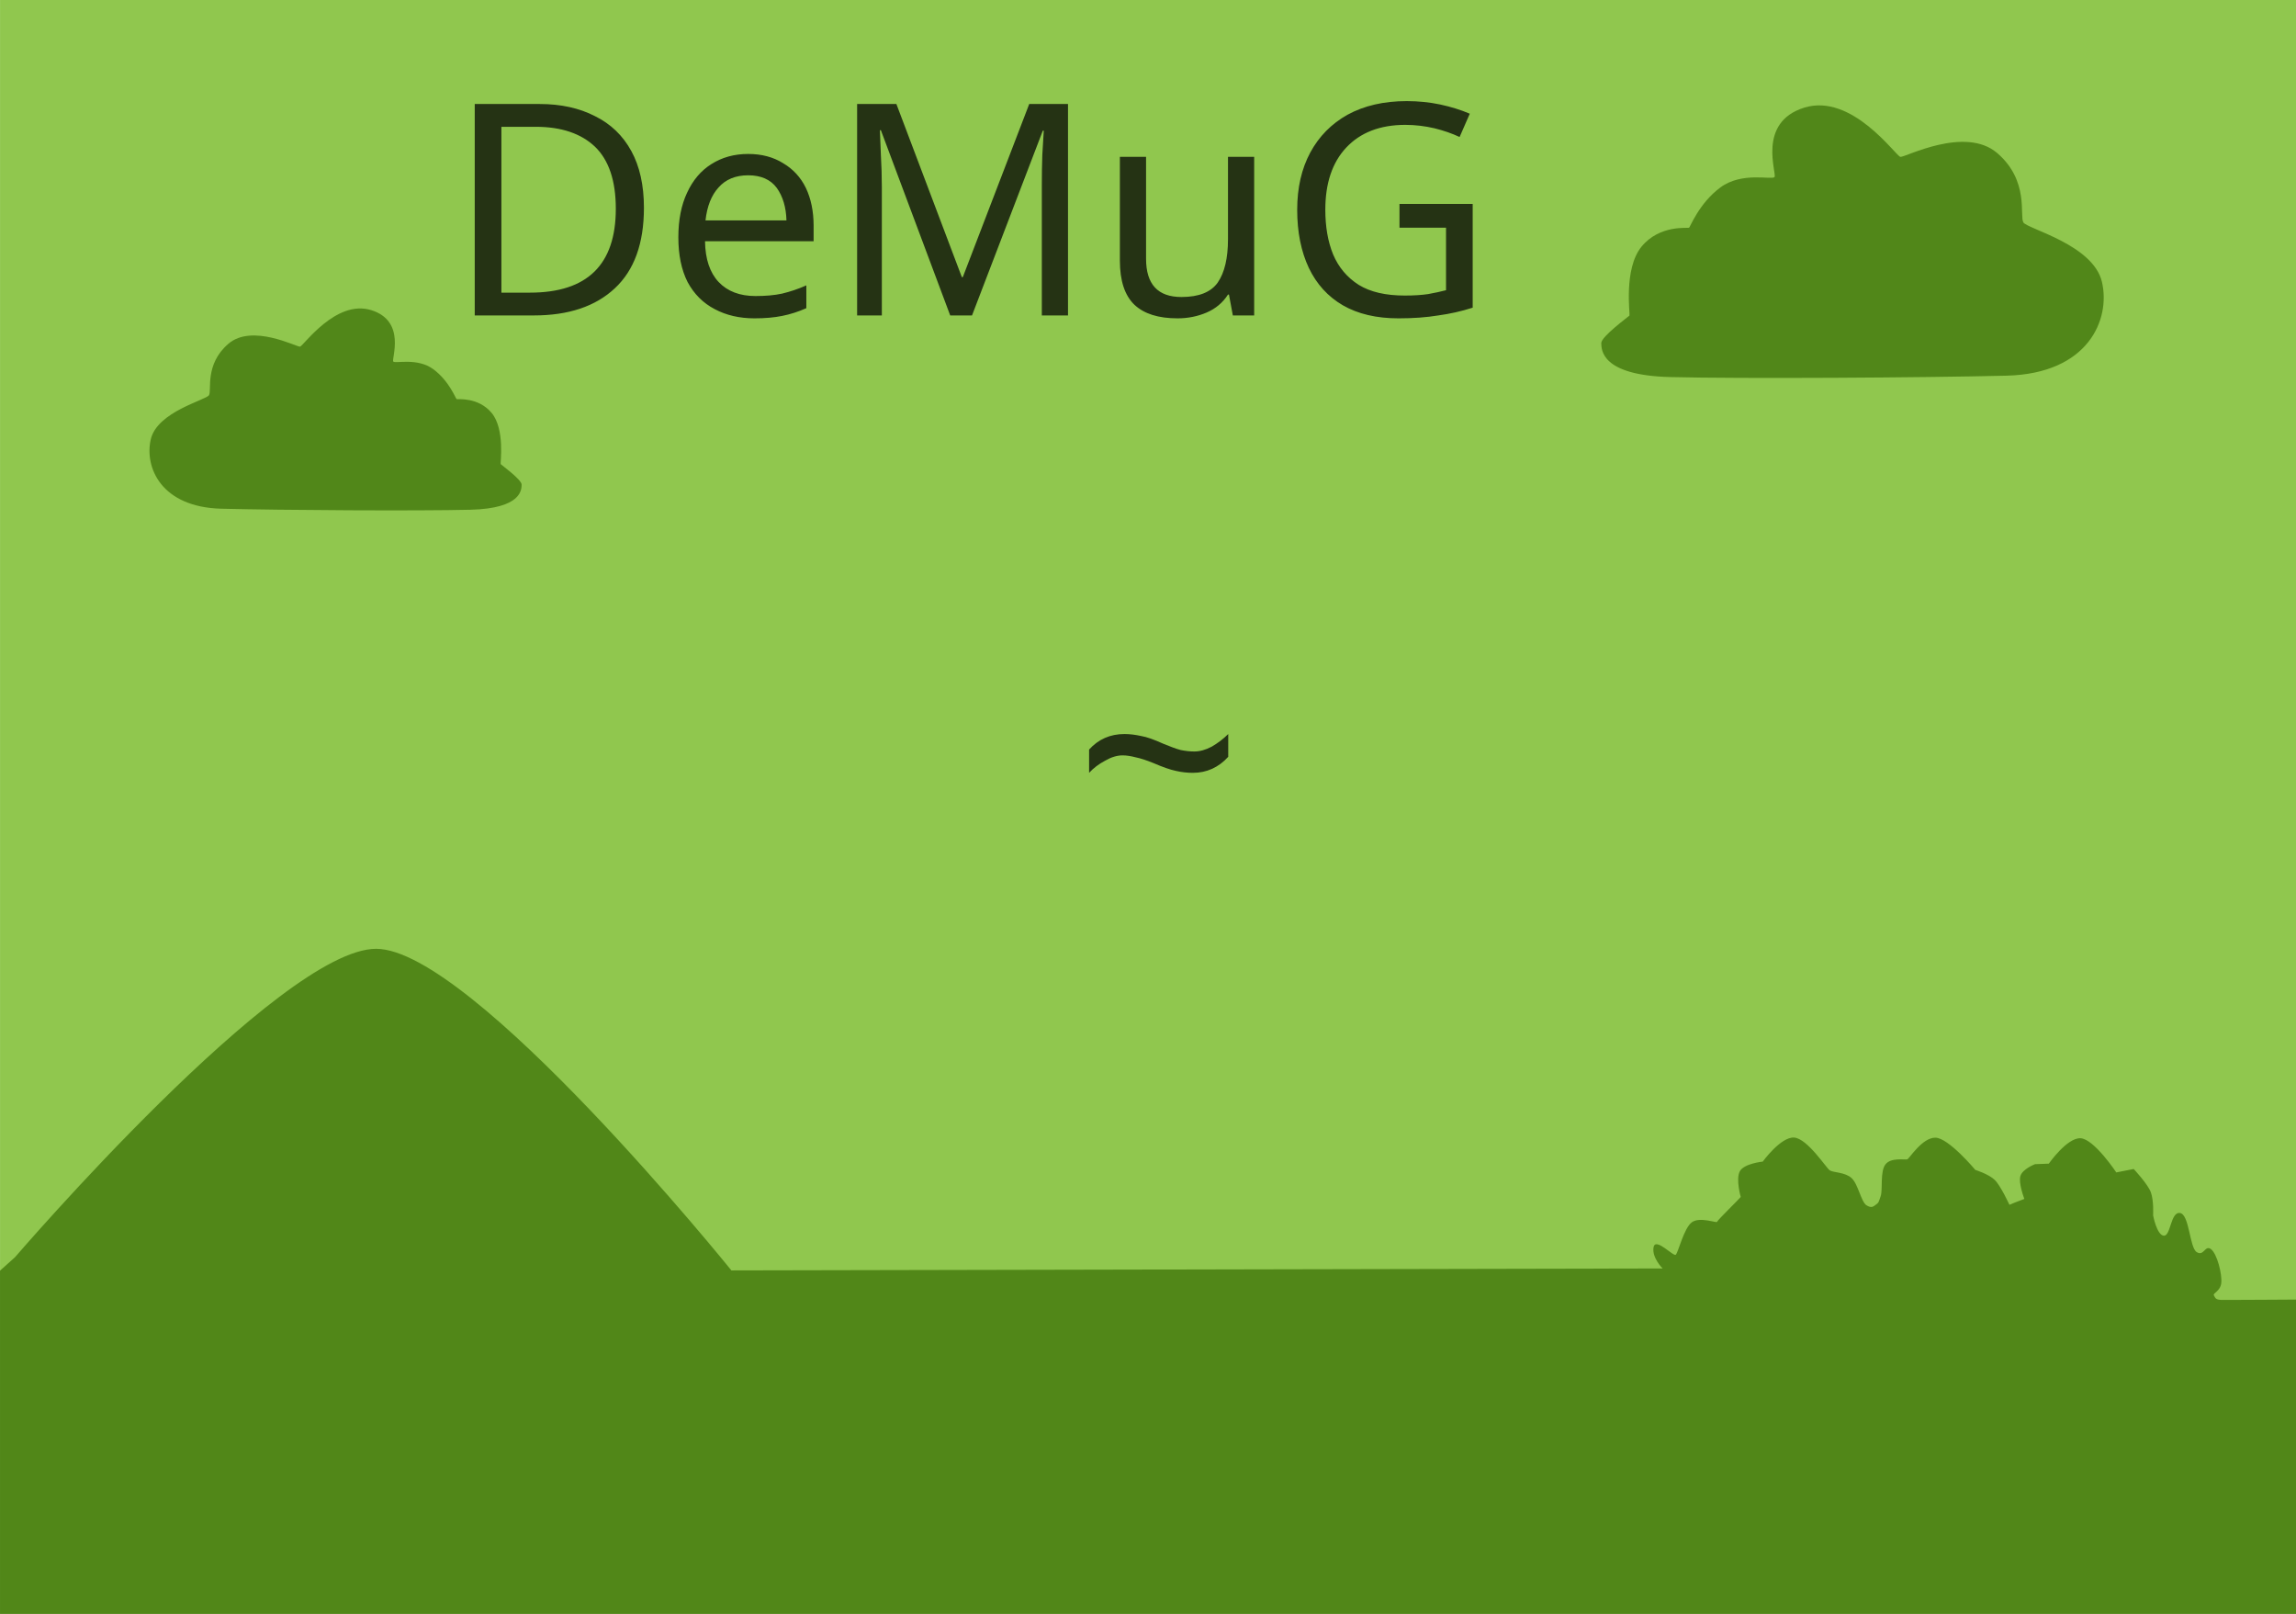
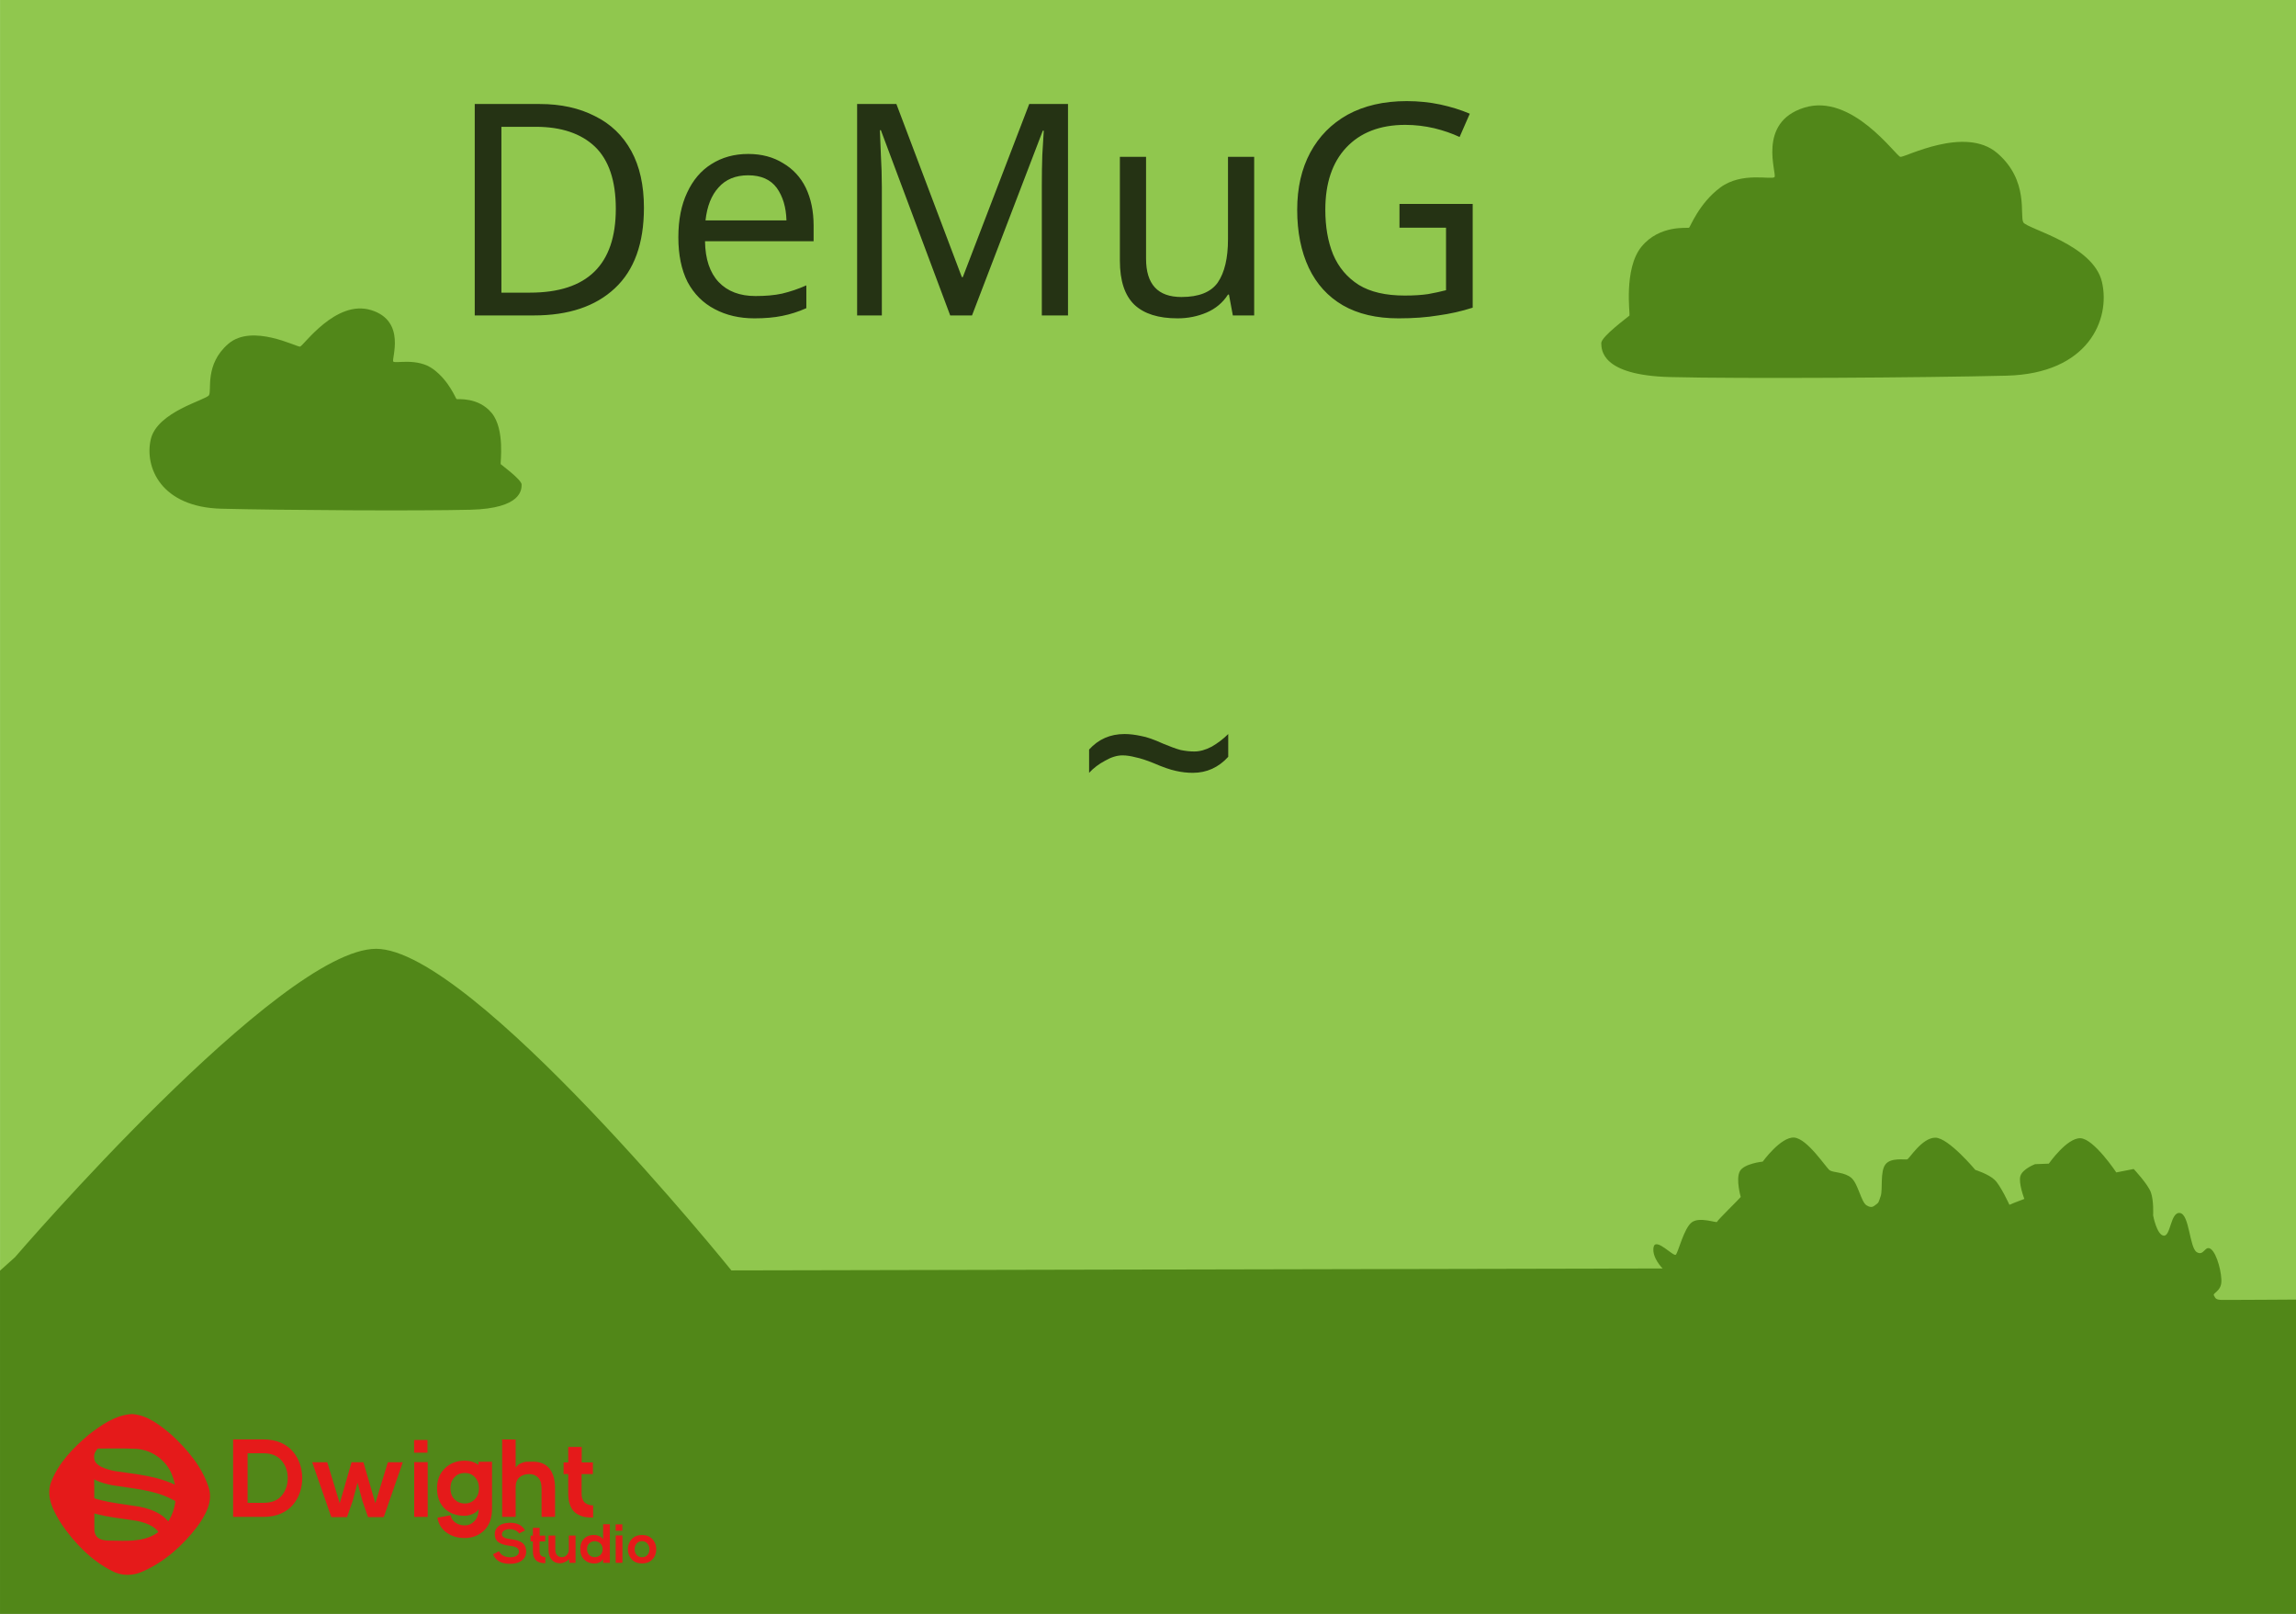
<svg xmlns="http://www.w3.org/2000/svg" width="74.0mm" height="52.0mm" viewBox="0 0 74.0 52.0" id="SVGRoot" version="1.1" xml:space="preserve">
  <defs id="defs1">
    <clipPath clipPathUnits="userSpaceOnUse" id="clipPath6">
      <rect style="fill:#62b005;fill-opacity:1;fill-rule:nonzero;stroke-width:0.244" id="rect6" width="74" height="51.999" x="-0.001" y="0.001" ry="0" />
+     </clipPath>
+     <clipPath id="clipPath2113" clipPathUnits="userSpaceOnUse">
+       <rect y="200" x="240" height="620" width="560" id="rect2115" style="fill:#fffffa;fill-opacity:0.982;stroke:none;stroke-width:50;stroke-linecap:round;stroke-linejoin:round;stroke-miterlimit:4;stroke-dasharray:none;stroke-opacity:1;paint-order:stroke markers fill" />
+     </clipPath>
+     <clipPath id="clipPath2113-3" clipPathUnits="userSpaceOnUse">
+       <rect y="200" x="240" height="620" width="560" id="rect2115-7" style="fill:#fffffa;fill-opacity:0.982;stroke:none;stroke-width:50;stroke-linecap:round;stroke-linejoin:round;stroke-miterlimit:4;stroke-dasharray:none;stroke-opacity:1;paint-order:stroke markers fill" />
    </clipPath>
  </defs>
  <g id="layer1" style="display:inline">
    <rect style="display:inline;opacity:0.708;fill:#62b005;fill-opacity:1;fill-rule:nonzero;stroke-width:0.244" id="rect1" width="74" height="51.999" x="0.001" y="-0.001" ry="0" />
  </g>
  <g id="layer2" style="display:inline;opacity:1">
    <path style="opacity:1;fill:#376c02;fill-opacity:0.696;fill-rule:nonzero;stroke:none;stroke-width:0.265;stroke-opacity:1" d="m 52.518,10.167 c 0.024,-0.03 -0.196,-1.506 0.388,-2.219 0.584,-0.713 1.492,-0.589 1.531,-0.609 0.039,-0.02 0.319,-0.787 1.011,-1.299 0.692,-0.513 1.649,-0.238 1.743,-0.333 0.094,-0.095 -0.584,-1.76 0.961,-2.239 1.545,-0.479 2.953,1.565 3.098,1.587 0.145,0.022 2.084,-1.013 3.121,-0.122 1.037,0.891 0.714,2.023 0.842,2.234 0.127,0.211 2.255,0.713 2.534,1.922 0.279,1.209 -0.443,2.95 -3.074,3.016 -2.631,0.066 -8.614,0.102 -10.842,0.045 -2.228,-0.057 -2.216,-0.881 -2.222,-1.093 -0.005,-0.212 0.886,-0.86 0.91,-0.889 z" id="path5912" />
    <path style="display:inline;fill:#376c02;fill-opacity:0.696;fill-rule:nonzero;stroke:none;stroke-width:0.196;stroke-opacity:1" d="m 16.137,14.955 c -0.018,-0.022 0.145,-1.116 -0.287,-1.644 -0.433,-0.528 -1.105,-0.436 -1.134,-0.451 -0.029,-0.015 -0.237,-0.583 -0.749,-0.962 -0.512,-0.38 -1.221,-0.176 -1.291,-0.247 -0.07,-0.071 0.432,-1.304 -0.712,-1.658 -1.144,-0.355 -2.187,1.159 -2.294,1.176 -0.107,0.017 -1.544,-0.751 -2.311,-0.09 -0.768,0.66 -0.529,1.498 -0.623,1.655 -0.094,0.157 -1.67,0.528 -1.877,1.424 -0.206,0.896 0.328,2.185 2.277,2.234 1.949,0.049 6.381,0.075 8.031,0.033 1.65,-0.042 1.642,-0.652 1.645,-0.81 0.004,-0.157 -0.657,-0.637 -0.674,-0.659 z" id="path5912-0" />
    <text xml:space="preserve" style="font-size:9.525px;fill:#000000;fill-opacity:0.746;fill-rule:nonzero;stroke-width:0.265" x="14.379" y="10.165" id="text6">
      <tspan id="tspan6" style="font-style:normal;font-variant:normal;font-weight:normal;font-stretch:normal;font-size:9.525px;font-family:'Early GameBoy';-inkscape-font-specification:'Early GameBoy';fill:#000000;fill-opacity:0.746;stroke-width:0.265" x="14.379" y="10.165">DeMuG</tspan>
    </text>
    <text xml:space="preserve" style="font-style:normal;font-variant:normal;font-weight:normal;font-stretch:normal;font-size:9.525px;font-family:'Early GameBoy';-inkscape-font-specification:'Early GameBoy';fill:#000000;fill-opacity:0.746;stroke-width:0.265" x="34.619" y="27.637" id="text1">
      <tspan id="tspan1" style="stroke-width:0.265" x="34.619" y="27.637">~</tspan>
    </text>
    <path style="fill:#376c02;fill-opacity:0.701;stroke-width:0.305" d="m 0.485,40.509 c 0,0 8.549,-9.946 11.641,-9.936 3.093,0.01 11.447,10.363 11.447,10.363 l 30.013,-0.063 c 0,0 -0.352,-0.347 -0.292,-0.683 0.061,-0.336 0.638,0.309 0.716,0.24 0.079,-0.069 0.262,-0.86 0.519,-1.046 0.257,-0.186 0.804,0.034 0.811,-0.013 0.007,-0.047 0.72,-0.742 0.764,-0.801 0,0 -0.164,-0.571 -0.031,-0.826 0.133,-0.254 0.74,-0.314 0.74,-0.314 0,0 0.578,-0.797 1.006,-0.775 0.428,0.022 1.041,0.982 1.155,1.057 0.115,0.075 0.49,0.055 0.702,0.248 0.212,0.193 0.309,0.769 0.479,0.876 0.17,0.107 0.229,0.036 0.312,-0.025 0.083,-0.061 0.08,-0.066 0.149,-0.276 0.069,-0.211 -0.026,-0.786 0.153,-1.017 0.179,-0.231 0.636,-0.137 0.704,-0.162 0.067,-0.025 0.48,-0.703 0.906,-0.697 0.425,0.006 1.285,1.038 1.285,1.038 0,0 0.435,0.135 0.628,0.325 0.193,0.19 0.472,0.8 0.472,0.8 l 0.16,-0.067 0.321,-0.123 c 0,0 -0.2,-0.514 -0.126,-0.742 0.074,-0.229 0.472,-0.378 0.472,-0.378 l 0.442,-0.016 c 0,0 0.588,-0.842 1.023,-0.819 0.436,0.023 1.152,1.101 1.152,1.101 l 0.561,-0.11 c 0,0 0.454,0.482 0.553,0.751 0.099,0.27 0.073,0.742 0.073,0.742 0,0 0.116,0.633 0.343,0.656 0.226,0.023 0.217,-0.781 0.524,-0.731 0.306,0.05 0.303,1.108 0.537,1.259 0.234,0.15 0.266,-0.242 0.462,-0.094 0.196,0.148 0.361,0.809 0.331,1.087 -0.03,0.278 -0.283,0.327 -0.238,0.403 0.044,0.076 0.052,0.137 0.22,0.144 0.168,0.006 2.647,-0.011 2.647,-0.011 l 0.137,10.489 -74.904,0.426 0.094,-11.438 z" id="path1" />
  </g>
+   <g id="layer1-3" transform="matrix(0.01184289,0,0,0.01184289,1.9364396e-4,41.75981)" style="display:inline">
+     <g id="g11181" transform="matrix(0.4377564,0,0,0.4377564,133.8673,321.2863)">
+       <g id="text11157" clip-path="url(#clipPath2113)" mask="none">
+         <path style="color:#000000;-inkscape-font-specification:'Vice City Sans Bold, ';fill:#e51a1a;fill-opacity:1;-inkscape-stroke:none" d="m 453.867,-112.146 c -106.764,1.874 -214.718,25.096 -309.262,82.848 l -0.219,0.133 -0.217,0.137 C 38.489,37.197 -30.355,158.474 -18.691,286.797 c 1.269,113.023 61.039,226.458 168.885,277.111 127.629,73.56 269.714,79.093 394.625,99.855 33.644,6.822 70.806,18.552 97.438,35.248 26.777,16.787 41.731,34.63 45.322,62.316 l 0.096,0.734 0.119,0.732 c 7.593,46.422 -26.606,94.269 -72.994,109.857 l -0.617,0.207 -0.613,0.227 c -111.421,41.098 -246.634,31.961 -345.498,-31.68 l -3.498,-2.252 -3.854,-1.566 c -8.023,-3.265 -22.213,-18.197 -36.592,-40.117 -14.379,-21.92 -23.666,-49.913 -60.1,-69.52 l -20.801,-11.193 -20.975,10.869 C 65.855,756.851 9.458,786.075 -46.939,815.299 l -35.26,18.27 13.969,37.176 C -13.492,1016.414 117.057,1121.679 265.898,1155.184 l 0.029,0.01 0.029,0.01 c 155.625,34.814 325.898,34.889 479.787,-25.564 l 0.18,-0.07 0.178,-0.072 C 880.099,1075.514 986.729,947.509 989.176,795.627 l -0.141,2.889 C 1000.231,660.162 935.492,509.961 800.064,448.141 672.272,381.893 533.547,374.288 408.746,354.441 c -30.258,-6.132 -62.368,-14.622 -85.932,-27.057 -23.403,-12.349 -36.744,-25.494 -42.617,-46.115 -5.262,-24.789 2.538,-45.587 20.832,-65.822 18.524,-20.49 48.375,-36.591 75.037,-41.307 l 0.932,-0.166 0.926,-0.203 c 113.755,-25.13 246.439,-0.374 318.451,86.828 l -0.49,-0.768 c 9.962,13.081 27.552,25.249 44.021,26.189 20.026,1.144 31.165,-5.792 39.494,-10.443 16.658,-9.302 30.611,-15.46 19.877,-13.172 l 5.83,-1.242 5.303,-2.727 c 39.826,-20.482 79.652,-40.965 119.479,-61.447 l 38.291,-19.691 -18.221,-39.012 C 884.425,-2.03 741.357,-83.51 597.016,-102.75 c -46.564,-6.7 -94.733,-10.246 -143.148,-9.396 z m 27.902,89.604 c 34.421,0.561 68.905,3.485 102.805,8.375 l 0.244,0.035 0.246,0.033 c 104.395,13.882 205.733,67.846 262.635,152.766 -24.658,12.681 -49.317,25.364 -73.975,38.045 -10.375,2.873 -17.96,6.473 -23.51,9.955 C 649.525,80.617 492.592,57.279 360.068,86.143 312.793,94.6 267.88,118.721 234.67,155.457 c -33.309,36.845 -54.224,90.195 -41.605,146.348 l 0.211,0.936 0.25,0.926 c 13.397,49.572 50.047,83.052 87.539,102.836 37.492,19.784 77.46,29.091 110.816,35.812 l 0.889,0.178 0.895,0.145 c 131.46,20.986 259.782,29.808 366.451,85.516 l 1.111,0.58 1.139,0.518 c 94.571,42.839 146.022,156.807 137.506,262.049 l -0.117,1.441 -0.023,1.447 c -1.767,109.694 -83.661,210.603 -186.902,252.258 -132.721,52.077 -285.433,53.193 -427.322,21.455 -0.006,0 -0.013,0 -0.019,0 C 178.187,1043.725 81.881,971.894 31.736,875.283 65.328,857.877 98.92,840.471 132.512,823.064 c 5.038,6.596 10.786,14.28 16.814,23.471 15.767,24.036 35.902,55.312 73.916,72.24 125.267,78.896 284.998,88.207 420.449,38.521 C 728.629,928.552 791.294,843.263 776.135,748.869 768.32,691.348 730.961,649.04 689.771,623.217 648.351,597.249 601.917,583.991 561.92,575.936 l -0.73,-0.146 -0.736,-0.123 C 427.689,553.506 298.015,546.234 193.996,485.939 l -1.895,-1.098 -1.992,-0.908 C 116.647,450.464 71.277,367.567 70.707,284.758 l -0.014,-2.068 -0.207,-2.061 C 61.362,189.105 112.506,96.491 191.488,46.898 276.027,-4.658 378.608,-24.223 481.77,-22.543 Z M 736.078,197.246 c -0.077,0.046 -0.216,0.187 -0.291,0.229 -1.365,0.762 -1.497,0.269 0.291,-0.229 z" id="path2" />
+       </g>
+       <path id="path11139" d="M 515.828,-0.107 C 412.604,5.106 323.8,67.815 244.81,129.102 147.71,210.665 54.91,306.64 10.122,427.567 -21.724,519.802 31.026,612.379 79.619,688.236 159.982,804.207 262.137,910.012 389.077,974.446 c 59.793,32.968 132.547,32.307 193.718,3.363 C 717.366,918.466 830.603,816.871 919.472,700.947 969.761,631.665 1020.345,545.014 991.52,456.914 950.384,327.676 859.448,220.603 761.405,129.814 691.321,70.034 611.23,6.588 515.828,-0.107 Z M 276.607,213.961 c 89.173,1.108 178.525,-2.492 267.558,2.37 96.636,7.522 185.654,71.678 219.871,162.867 C 816.394,506.32 780.353,676.326 656.478,748.062 573.271,796.345 473.151,787.502 380.788,786.521 334.445,786.88 280,780 280.747,712.924 c -0.97,-166.31 0.433,-332.709 -4.14,-498.963 z" style="display:inline;fill:#e51a1a;fill-opacity:1;stroke:none;stroke-width:80;stroke-linecap:round;stroke-linejoin:round;stroke-miterlimit:4;stroke-dasharray:none;stroke-opacity:1;paint-order:stroke markers fill" />
+     </g>
+     <g id="g11215" transform="matrix(1.568352,0,0,1.568352,538.7024,-721.5648)">
+       <g aria-label="Dwight" style="font-style:normal;font-variant:normal;font-weight:normal;font-stretch:normal;font-size:192px;line-height:1.25;font-family:'Vice City Sans Bold';-inkscape-font-specification:'Vice City Sans Bold, ';letter-spacing:0px;word-spacing:0px;fill:#e51a1a;fill-opacity:1;stroke:none" id="text11193">
+         <path d="M 113.804,708.919 H 61.004 v 134.4 h 52.8 c 11.136,0 21.312,-1.92 30.144,-5.76 8.832,-3.84 15.936,-9.216 21.312,-15.744 5.376,-6.528 9.216,-13.632 11.904,-21.696 2.688,-8.064 3.84,-16.32 3.84,-25.152 -0.192,-8.448 -1.728,-16.704 -4.416,-24.384 -2.688,-7.68 -6.72,-14.592 -12.096,-20.928 -5.376,-6.336 -12.288,-11.328 -20.928,-15.168 -8.832,-3.648 -18.624,-5.568 -29.76,-5.568 z m -27.648,24 h 27.648 c 13.44,0 23.808,4.224 30.912,12.288 7.104,8.064 10.752,18.048 11.136,29.568 0.192,12.288 -3.264,22.656 -10.176,31.296 -7.104,8.64 -17.664,12.864 -31.872,12.864 H 86.156 Z" id="path11240" style="fill:#e51a1a;fill-opacity:1" />
+         <path d="m 266.561,748.471 -20.544,71.232 -21.696,-71.232 h -26.112 l 33.216,95.232 h 27.264 l 9.792,-28.032 8.448,-31.68 8.448,31.68 9.792,28.032 h 27.264 l 33.024,-95.232 h -25.92 l -21.696,71.232 -20.736,-71.232 z" id="path11242" style="fill:#e51a1a;fill-opacity:1" />
+         <path d="m 375.062,709.879 v 22.08 h 23.232 v -22.08 z m 23.616,38.4 h -23.424 v 95.04 h 23.424 z" id="path11244" style="fill:#e51a1a;fill-opacity:1" />
+         <path d="m 487.079,829.687 c 0,9.024 -2.496,15.936 -7.296,20.928 -4.8,4.992 -10.368,7.488 -16.704,7.488 -6.528,0 -11.904,-1.728 -16.512,-4.992 -4.608,-3.264 -7.296,-7.488 -8.064,-12.672 l -22.848,4.224 c 1.536,10.752 6.72,19.2 15.552,25.728 8.64,6.336 19.2,9.6 31.68,9.6 13.632,0 24.96,-4.608 33.984,-13.44 9.024,-8.832 13.44,-21.312 13.44,-37.44 v -35.328 -28.032 -18.048 h -23.424 v 5.376 c -7.104,-4.992 -15.168,-7.296 -24,-7.296 -13.44,0 -24.96,4.224 -34.176,13.056 -9.216,8.832 -13.824,20.352 -13.824,34.944 0,14.592 4.416,26.304 12.864,34.752 8.64,8.448 20.352,12.864 35.136,12.864 4.416,0 9.216,-1.152 14.4,-3.456 4.992,-2.304 8.256,-5.184 9.792,-8.256 z m -24,-62.592 c 6.912,0 12.672,2.304 17.472,7.296 4.608,4.992 7.104,11.328 7.104,19.392 0,7.872 -2.496,14.208 -7.104,19.008 -4.8,4.8 -10.56,7.296 -17.472,7.296 -7.104,0 -13.056,-2.496 -17.856,-7.104 -4.608,-4.8 -7.104,-11.136 -7.104,-19.2 0,-8.064 2.496,-14.592 7.104,-19.392 4.8,-4.992 10.752,-7.296 17.856,-7.296 z" id="path11246" style="fill:#e51a1a;fill-opacity:1" />
+         <path d="m 527.879,708.919 v 134.4 h 23.424 v -52.224 c 0,-6.912 2.112,-12.288 6.336,-16.128 4.224,-3.84 9.984,-5.952 17.088,-5.952 6.528,0 11.712,2.112 15.552,6.144 3.84,4.032 5.952,10.176 5.952,18.432 v 49.728 h 23.424 v -49.92 c 0,-14.4 -3.264,-25.728 -9.6,-33.792 -6.528,-8.064 -16.128,-12.096 -29.184,-12.096 -5.376,0 -9.024,0 -11.136,0.192 -2.304,0 -5.184,0.96 -9.024,2.496 -3.84,1.536 -6.912,4.224 -9.408,7.68 v -48.768 z" id="path11248" style="fill:#e51a1a;fill-opacity:1" />
+         <path d="m 685.718,823.351 c -2.304,0 -4.416,-0.192 -6.336,-0.768 -1.92,-0.384 -4.032,-1.344 -6.336,-2.688 -2.304,-1.344 -4.032,-3.456 -5.376,-6.528 -1.344,-3.072 -1.92,-6.72 -1.92,-11.136 v -33.216 h 19.584 v -20.16 h -19.392 v -26.88 h -23.424 v 26.88 h -8.064 v 20.16 h 8.064 v 33.216 c 0,7.296 0.768,13.44 2.496,18.624 1.728,5.376 4.032,9.408 6.72,12.288 2.688,3.072 5.952,5.376 9.984,7.104 3.84,1.92 7.68,3.072 11.52,3.456 3.648,0.576 7.872,0.768 12.48,0.768 z" id="path11250" style="fill:#e51a1a;fill-opacity:1" />
+       </g>
+       <g aria-label="Studio" style="font-style:normal;font-variant:normal;font-weight:normal;font-stretch:normal;font-size:192px;line-height:1.25;font-family:'Vice City Sans Bold';-inkscape-font-specification:'Vice City Sans Bold, ';letter-spacing:0px;word-spacing:0px;fill:#e51a1a;fill-opacity:1;stroke:none" id="text11209">
+         <path d="m 567.479,866.837 c -4.416,-8.832 -13.152,-13.344 -26.4,-13.344 -4.416,0.096 -8.544,0.768 -12.288,2.016 -3.84,1.248 -7.008,3.36 -9.696,6.432 -2.688,3.072 -4.032,6.816 -4.032,11.136 0,3.648 0.672,6.72 2.016,9.216 1.344,2.592 3.456,4.608 6.144,6.048 2.688,1.536 5.376,2.592 8.16,3.36 2.784,0.768 6.144,1.344 10.08,1.824 10.368,1.056 15.552,4.32 15.552,9.792 0,3.456 -1.536,5.952 -4.416,7.584 -2.976,1.728 -6.624,2.496 -11.04,2.496 -4.416,0 -8.256,-0.864 -11.712,-2.688 -3.456,-1.728 -5.856,-4.416 -7.296,-7.968 l -10.56,5.472 c 4.512,11.04 14.304,16.512 29.376,16.512 5.184,0 9.792,-0.672 13.92,-2.112 4.128,-1.44 7.584,-3.84 10.272,-7.104 2.688,-3.264 4.032,-7.392 4.032,-12.192 0,-3.072 -0.576,-5.76 -1.536,-8.16 -1.056,-2.4 -2.4,-4.32 -3.936,-5.76 -1.536,-1.44 -3.552,-2.688 -6.048,-3.744 -2.496,-1.056 -4.992,-1.824 -7.296,-2.4 -2.4,-0.48 -5.184,-0.96 -8.352,-1.344 -3.072,-0.384 -5.568,-0.768 -7.584,-1.344 -1.92,-0.48 -3.648,-1.344 -5.184,-2.496 -1.44,-1.152 -2.208,-2.688 -2.208,-4.608 0,-2.592 1.248,-4.704 3.552,-6.336 2.4,-1.728 5.856,-2.496 10.368,-2.496 3.552,0 6.816,0.672 9.792,2.208 2.88,1.44 4.992,3.168 6.24,5.184 z" style="font-size:96px;fill:#e51a1a;fill-opacity:1" id="path11227" />
+         <path d="m 602.795,913.013 c -1.152,0 -2.208,-0.096 -3.168,-0.384 -0.96,-0.192 -2.016,-0.672 -3.168,-1.344 -1.152,-0.672 -2.016,-1.728 -2.688,-3.264 -0.672,-1.536 -0.96,-3.36 -0.96,-5.568 v -16.608 h 9.792 v -10.08 h -9.696 v -13.44 h -11.712 v 13.44 h -4.032 v 10.08 h 4.032 v 16.608 c 0,3.648 0.384,6.72 1.248,9.312 0.864,2.688 2.016,4.704 3.36,6.144 1.344,1.536 2.976,2.688 4.992,3.552 1.92,0.96 3.84,1.536 5.76,1.728 1.824,0.288 3.936,0.384 6.24,0.384 z" style="font-size:96px;fill:#e51a1a;fill-opacity:1" id="path11229" />
+         <path d="m 608.351,875.669 v 24.864 c 0,7.2 1.728,12.864 5.376,16.992 3.648,4.224 8.352,6.24 14.208,6.24 5.856,0 11.232,-2.304 16.032,-7.104 l 0.768,6.432 h 10.464 v -47.424 h -11.616 v 24.192 c 0,3.744 -1.152,6.912 -3.456,9.504 -2.304,2.496 -5.184,3.84 -8.64,3.84 -3.648,0 -6.528,-1.248 -8.448,-3.552 -2.016,-2.4 -2.976,-5.472 -2.976,-9.216 v -24.768 z" style="font-size:96px;fill:#e51a1a;fill-opacity:1" id="path11231" />
+         <path d="m 688.57,885.461 c 3.744,0 7.008,1.344 9.696,3.936 2.688,2.592 4.032,5.856 4.032,9.888 0,4.224 -1.344,7.584 -4.032,10.08 -2.688,2.592 -5.856,3.84 -9.696,3.84 -3.84,0 -7.008,-1.248 -9.6,-3.84 -2.592,-2.592 -3.84,-5.952 -3.84,-10.08 0,-4.128 1.248,-7.488 3.84,-9.984 2.496,-2.496 5.76,-3.84 9.6,-3.84 z m 14.496,-29.472 v 26.208 c -1.344,-2.304 -3.552,-4.224 -6.72,-5.568 -3.168,-1.344 -6.144,-2.016 -8.832,-2.016 -7.2,0 -13.056,2.112 -17.472,6.432 -4.416,4.224 -6.624,10.368 -6.624,18.336 0,7.584 2.208,13.632 6.816,18.048 4.608,4.416 10.464,6.72 17.568,6.72 6.912,0 12,-2.592 15.264,-7.584 v 6.528 h 11.712 v -67.104 z" style="font-size:96px;fill:#e51a1a;fill-opacity:1" id="path11233" />
+         <path d="m 724.78,856.277 v 11.04 h 11.616 v -11.04 z m 11.808,19.2 h -11.712 v 47.52 h 11.712 z" style="font-size:96px;fill:#e51a1a;fill-opacity:1" id="path11235" />
+         <path d="m 770.585,874.709 c -7.392,0 -13.344,2.4 -17.856,7.104 -4.416,4.8 -6.72,10.656 -6.72,17.568 0,7.104 2.304,12.96 6.72,17.664 4.416,4.704 10.368,7.008 17.856,7.008 7.488,0 13.536,-2.304 17.952,-7.008 4.512,-4.704 6.72,-10.56 6.72,-17.664 0,-6.912 -2.208,-12.768 -6.816,-17.568 -4.608,-4.704 -10.56,-7.104 -17.856,-7.104 z m 0,10.656 c 3.84,0 6.912,1.44 9.312,4.224 2.4,2.88 3.552,6.144 3.552,9.792 0,3.84 -1.056,7.2 -3.36,9.888 -2.304,2.688 -5.472,4.032 -9.504,4.032 -4.032,0 -7.104,-1.344 -9.408,-4.032 -2.304,-2.688 -3.456,-6.048 -3.456,-9.888 0,-3.84 1.152,-7.104 3.456,-9.888 2.304,-2.688 5.376,-4.128 9.408,-4.128 z" style="font-size:96px;fill:#e51a1a;fill-opacity:1" id="path11237" />
+       </g>
+     </g>
+   </g>
</svg>
